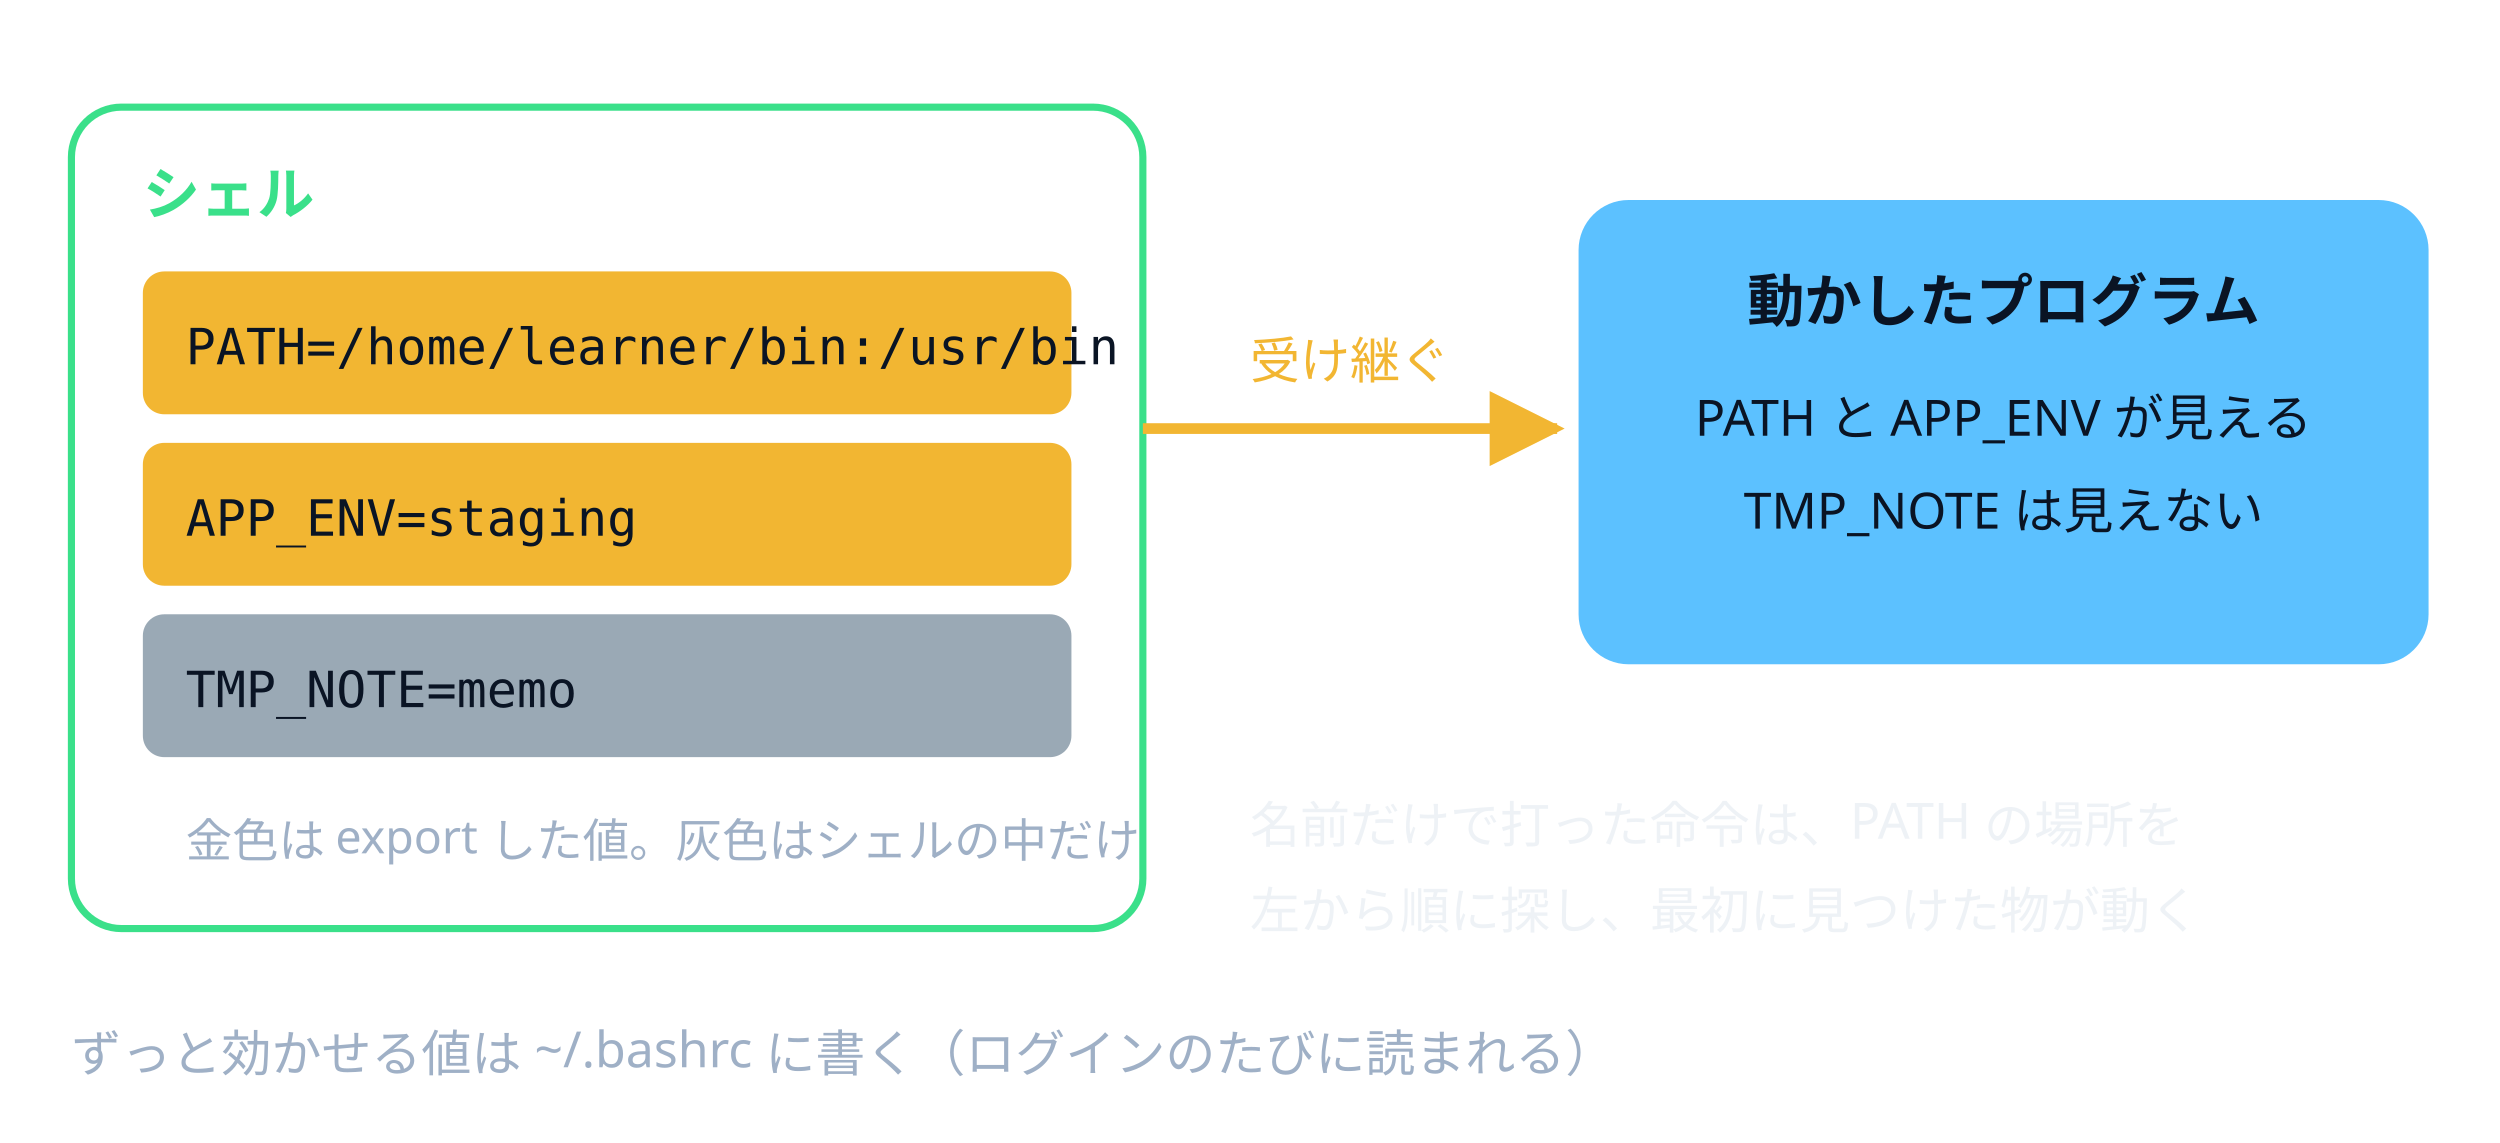
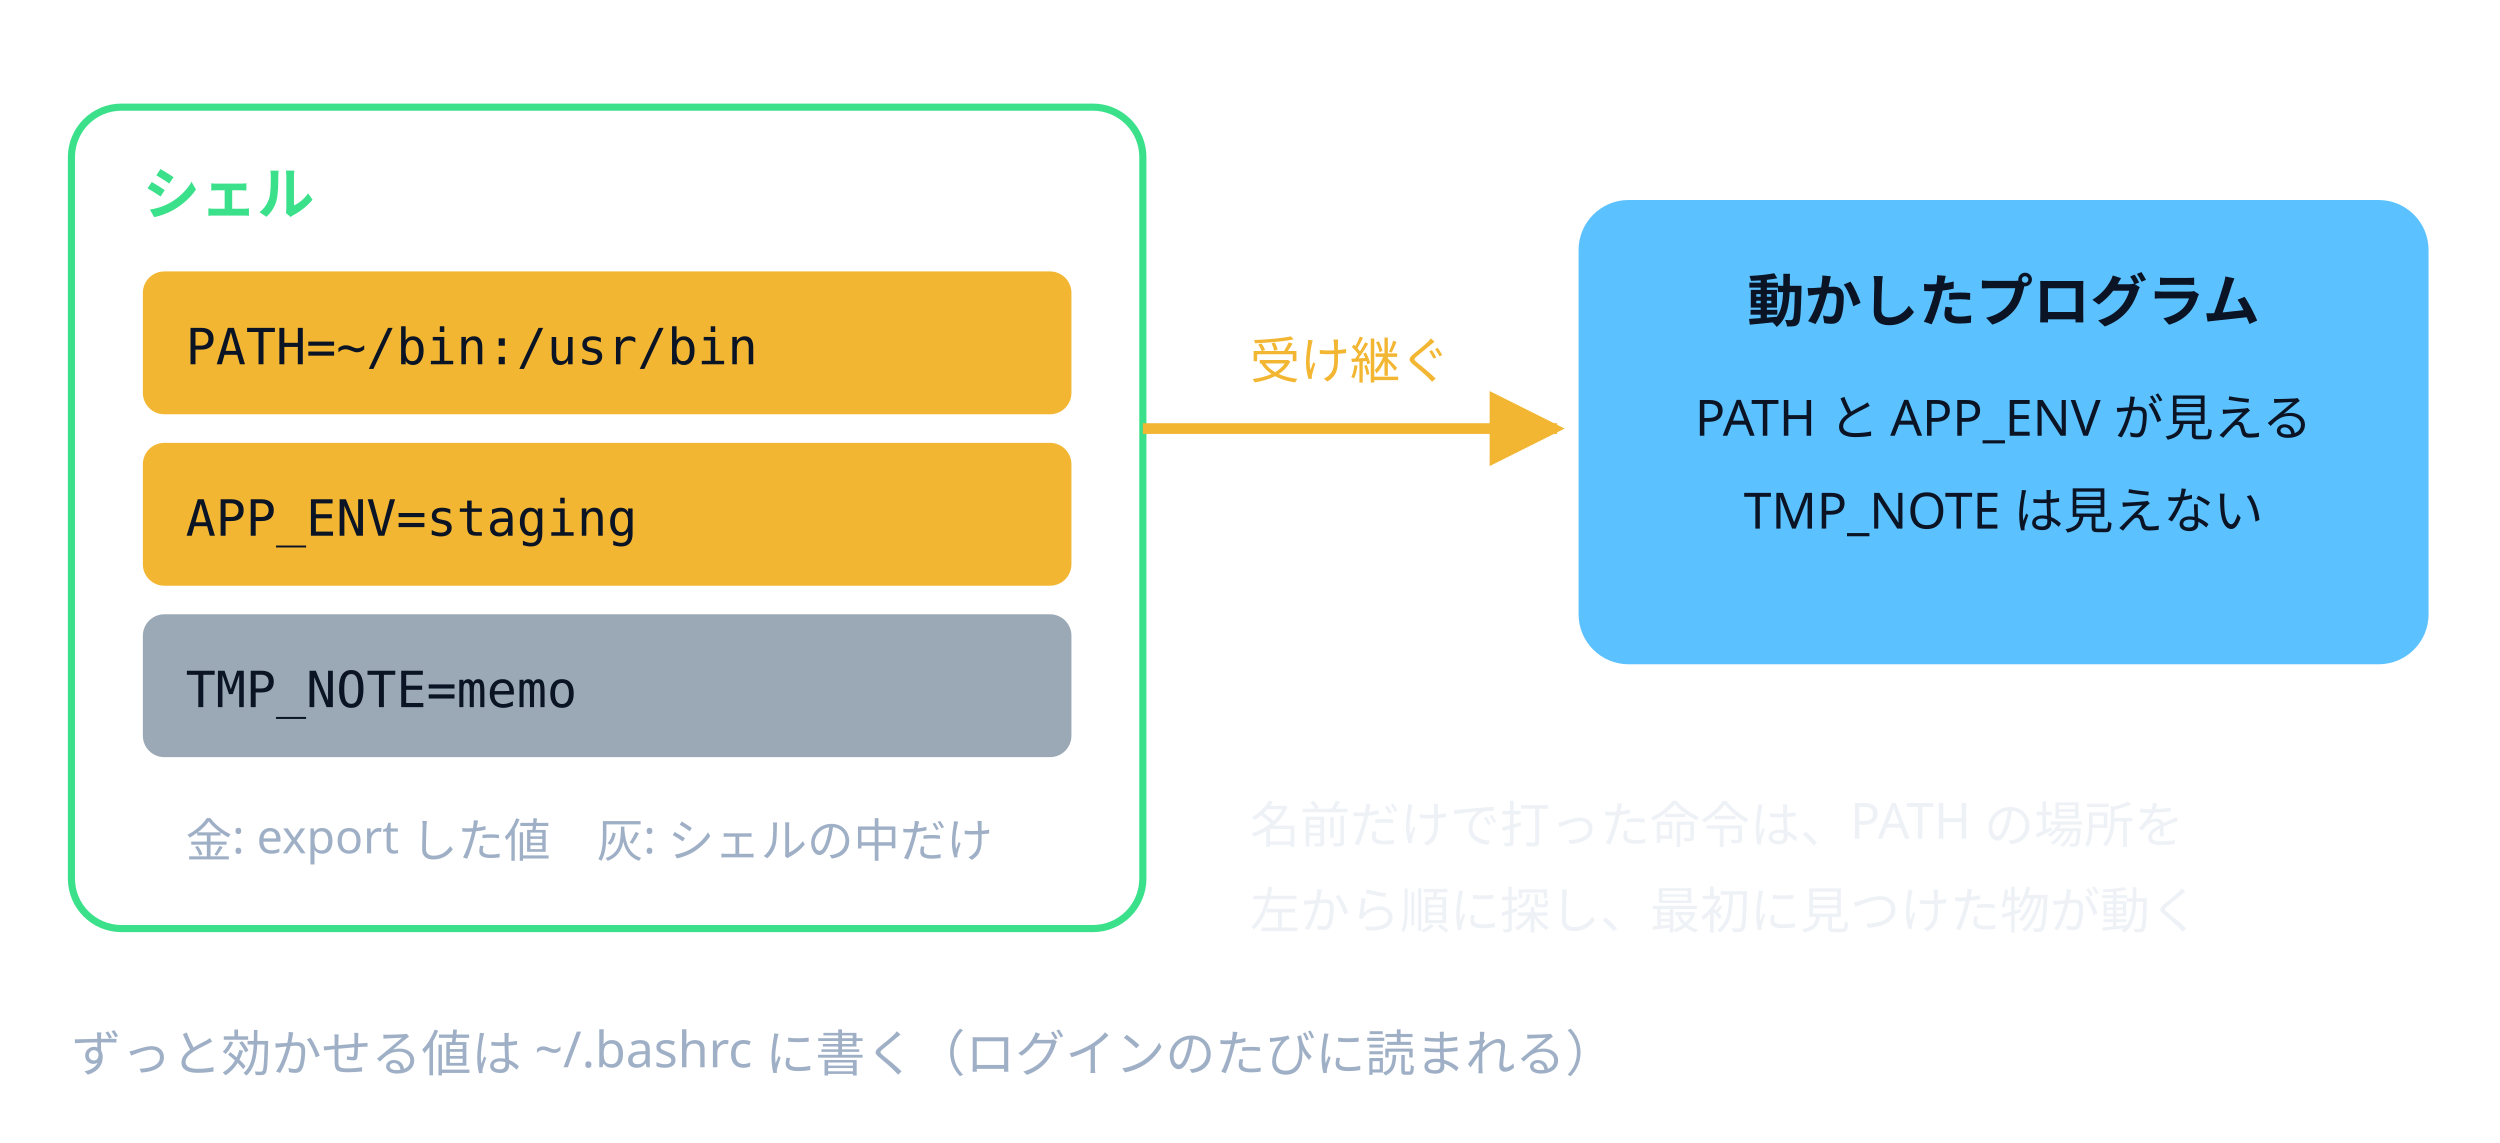
<svg xmlns="http://www.w3.org/2000/svg" viewBox="0 0 700 320" font-family="&quot;Noto Sans JP&quot;, sans-serif">
  <defs>
    <marker id="arrow" viewBox="0 0 10 10" refX="9" refY="5" markerWidth="7" markerHeight="7" orient="auto-start-reverse">
      <path d="M0 0 L10 5 L0 10 z" fill="#f2b632" />
    </marker>
  </defs>
  <g class="el" data-part="shell">
    <rect x="20" y="30" width="300" height="230" rx="14" fill="none" stroke="#3ae08a" stroke-width="2" />
    <text x="40" y="60" font-size="16" font-weight="700" fill="#3ae08a">シェル</text>
  </g>
  <g class="el" data-part="table">
    <rect x="40" y="76" width="260" height="40" rx="6" fill="#f2b632" />
-     <text x="52" y="102" font-family="&quot;JetBrains Mono&quot;, monospace" font-size="14" fill="#0a1424">PATH=/home/learner/bin:/usr/bin</text>
+     <text x="52" y="102" font-family="&quot;JetBrains Mono&quot;, monospace" font-size="14" fill="#0a1424">PATH=~/bin:/usr/bin</text>
    <rect x="40" y="124" width="260" height="40" rx="6" fill="#f2b632" />
    <text x="52" y="150" font-family="&quot;JetBrains Mono&quot;, monospace" font-size="14" fill="#0a1424">APP_ENV=staging</text>
    <rect x="40" y="172" width="260" height="40" rx="6" fill="#9aa9b5" />
    <text x="52" y="198" font-family="&quot;JetBrains Mono&quot;, monospace" font-size="14" fill="#0a1424">TMP_NOTE=memo</text>
-     <text x="52" y="240" font-size="13" fill="#9fb0c6">金色は export した値。灰色はシェルの中だけ</text>
+     <text x="52" y="240" font-size="13" fill="#9fb0c6">金: export した値　灰: シェルの中だけ</text>
  </g>
  <g class="el" data-part="inherit">
    <path d="M320 120 H436" fill="none" stroke="#f2b632" stroke-width="3" marker-end="url(#arrow)" />
    <text x="378" y="106" text-anchor="middle" font-size="14" fill="#f2b632">受け継ぐ</text>
  </g>
  <g class="el" data-part="child">
    <rect x="442" y="56" width="238" height="130" rx="14" fill="#5cc1ff" />
    <text x="561" y="90" text-anchor="middle" font-size="16" font-weight="700" fill="#0a1424">動かしたプログラム</text>
    <text x="561" y="122" text-anchor="middle" font-size="14" fill="#0a1424">PATH と APP_ENV が見える</text>
    <text x="561" y="148" text-anchor="middle" font-size="14" fill="#0a1424">TMP_NOTE は見えない</text>
  </g>
  <g class="el" data-part="path">
    <text x="350" y="236" font-size="14" fill="#eef2f6">名前だけで打った命令は、PATH の場所を</text>
    <text x="350" y="260" font-size="14" fill="#eef2f6">左から順に探し、最初に見つけた物が動く</text>
  </g>
  <g class="el" data-part="persist">
    <text x="20" y="300" font-size="14" fill="#9fb0c6">ずっと効かせる値は ~/.bashrc に書く（ログインのたびに読まれる）</text>
  </g>
</svg>
